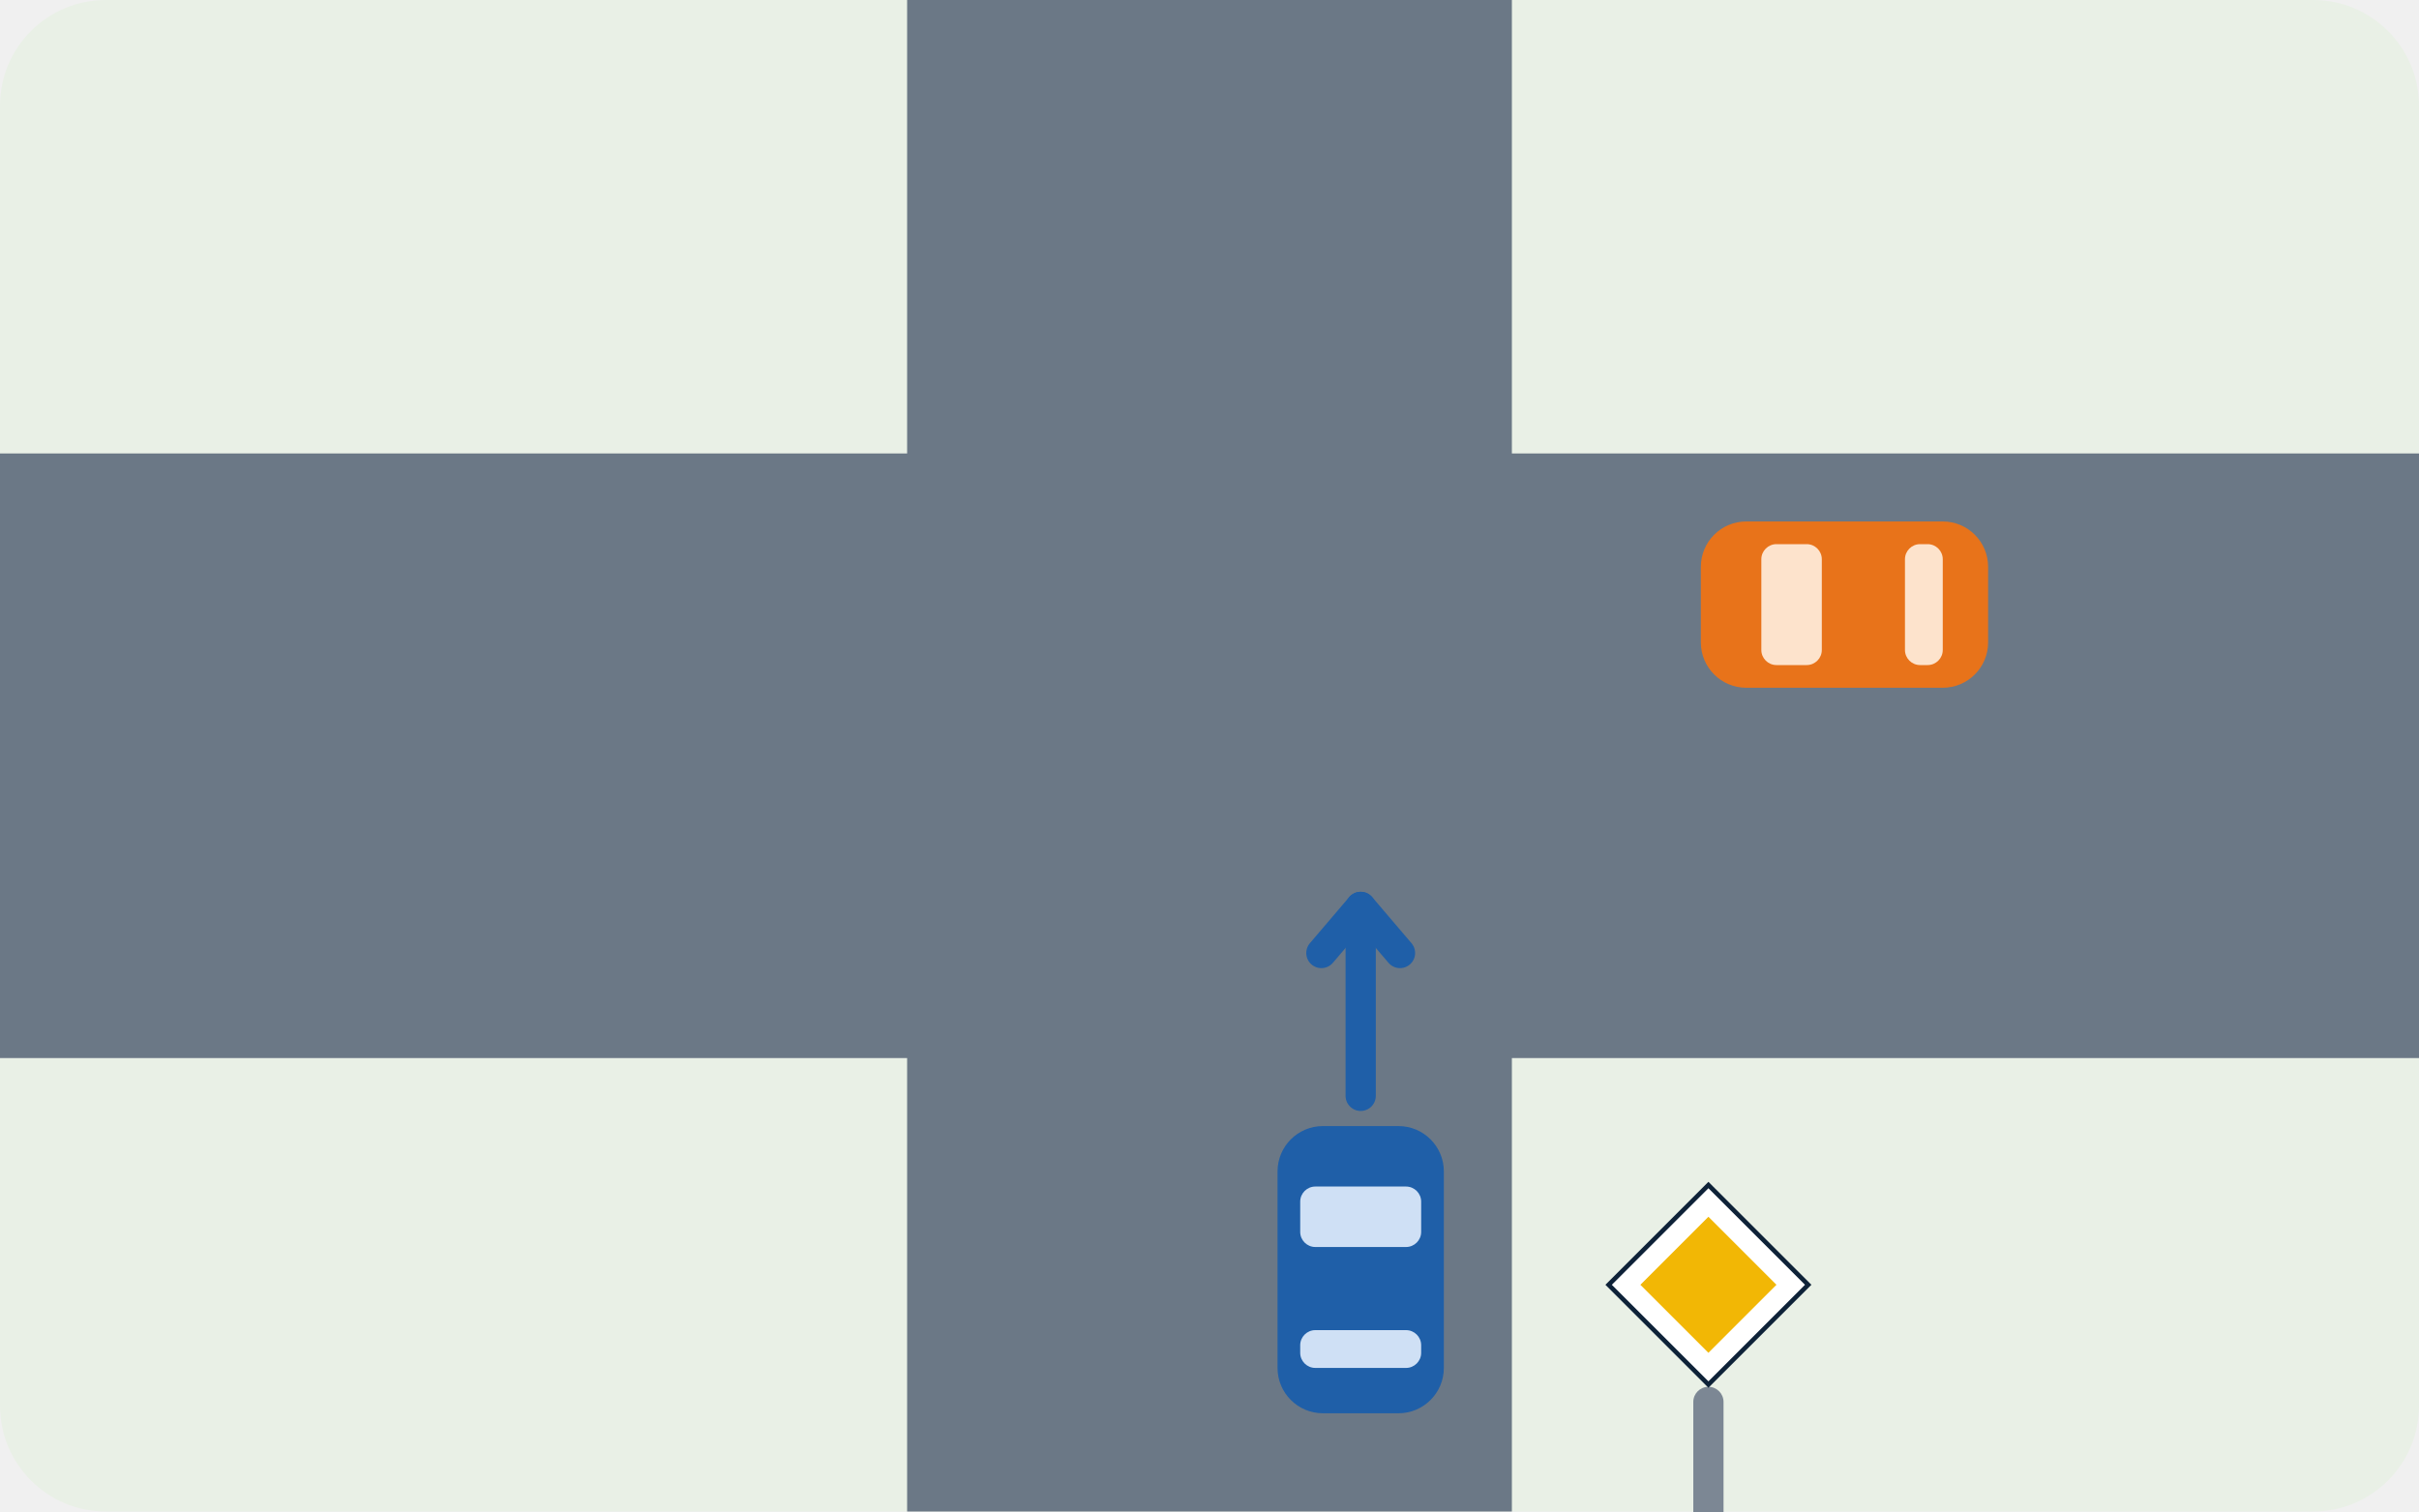
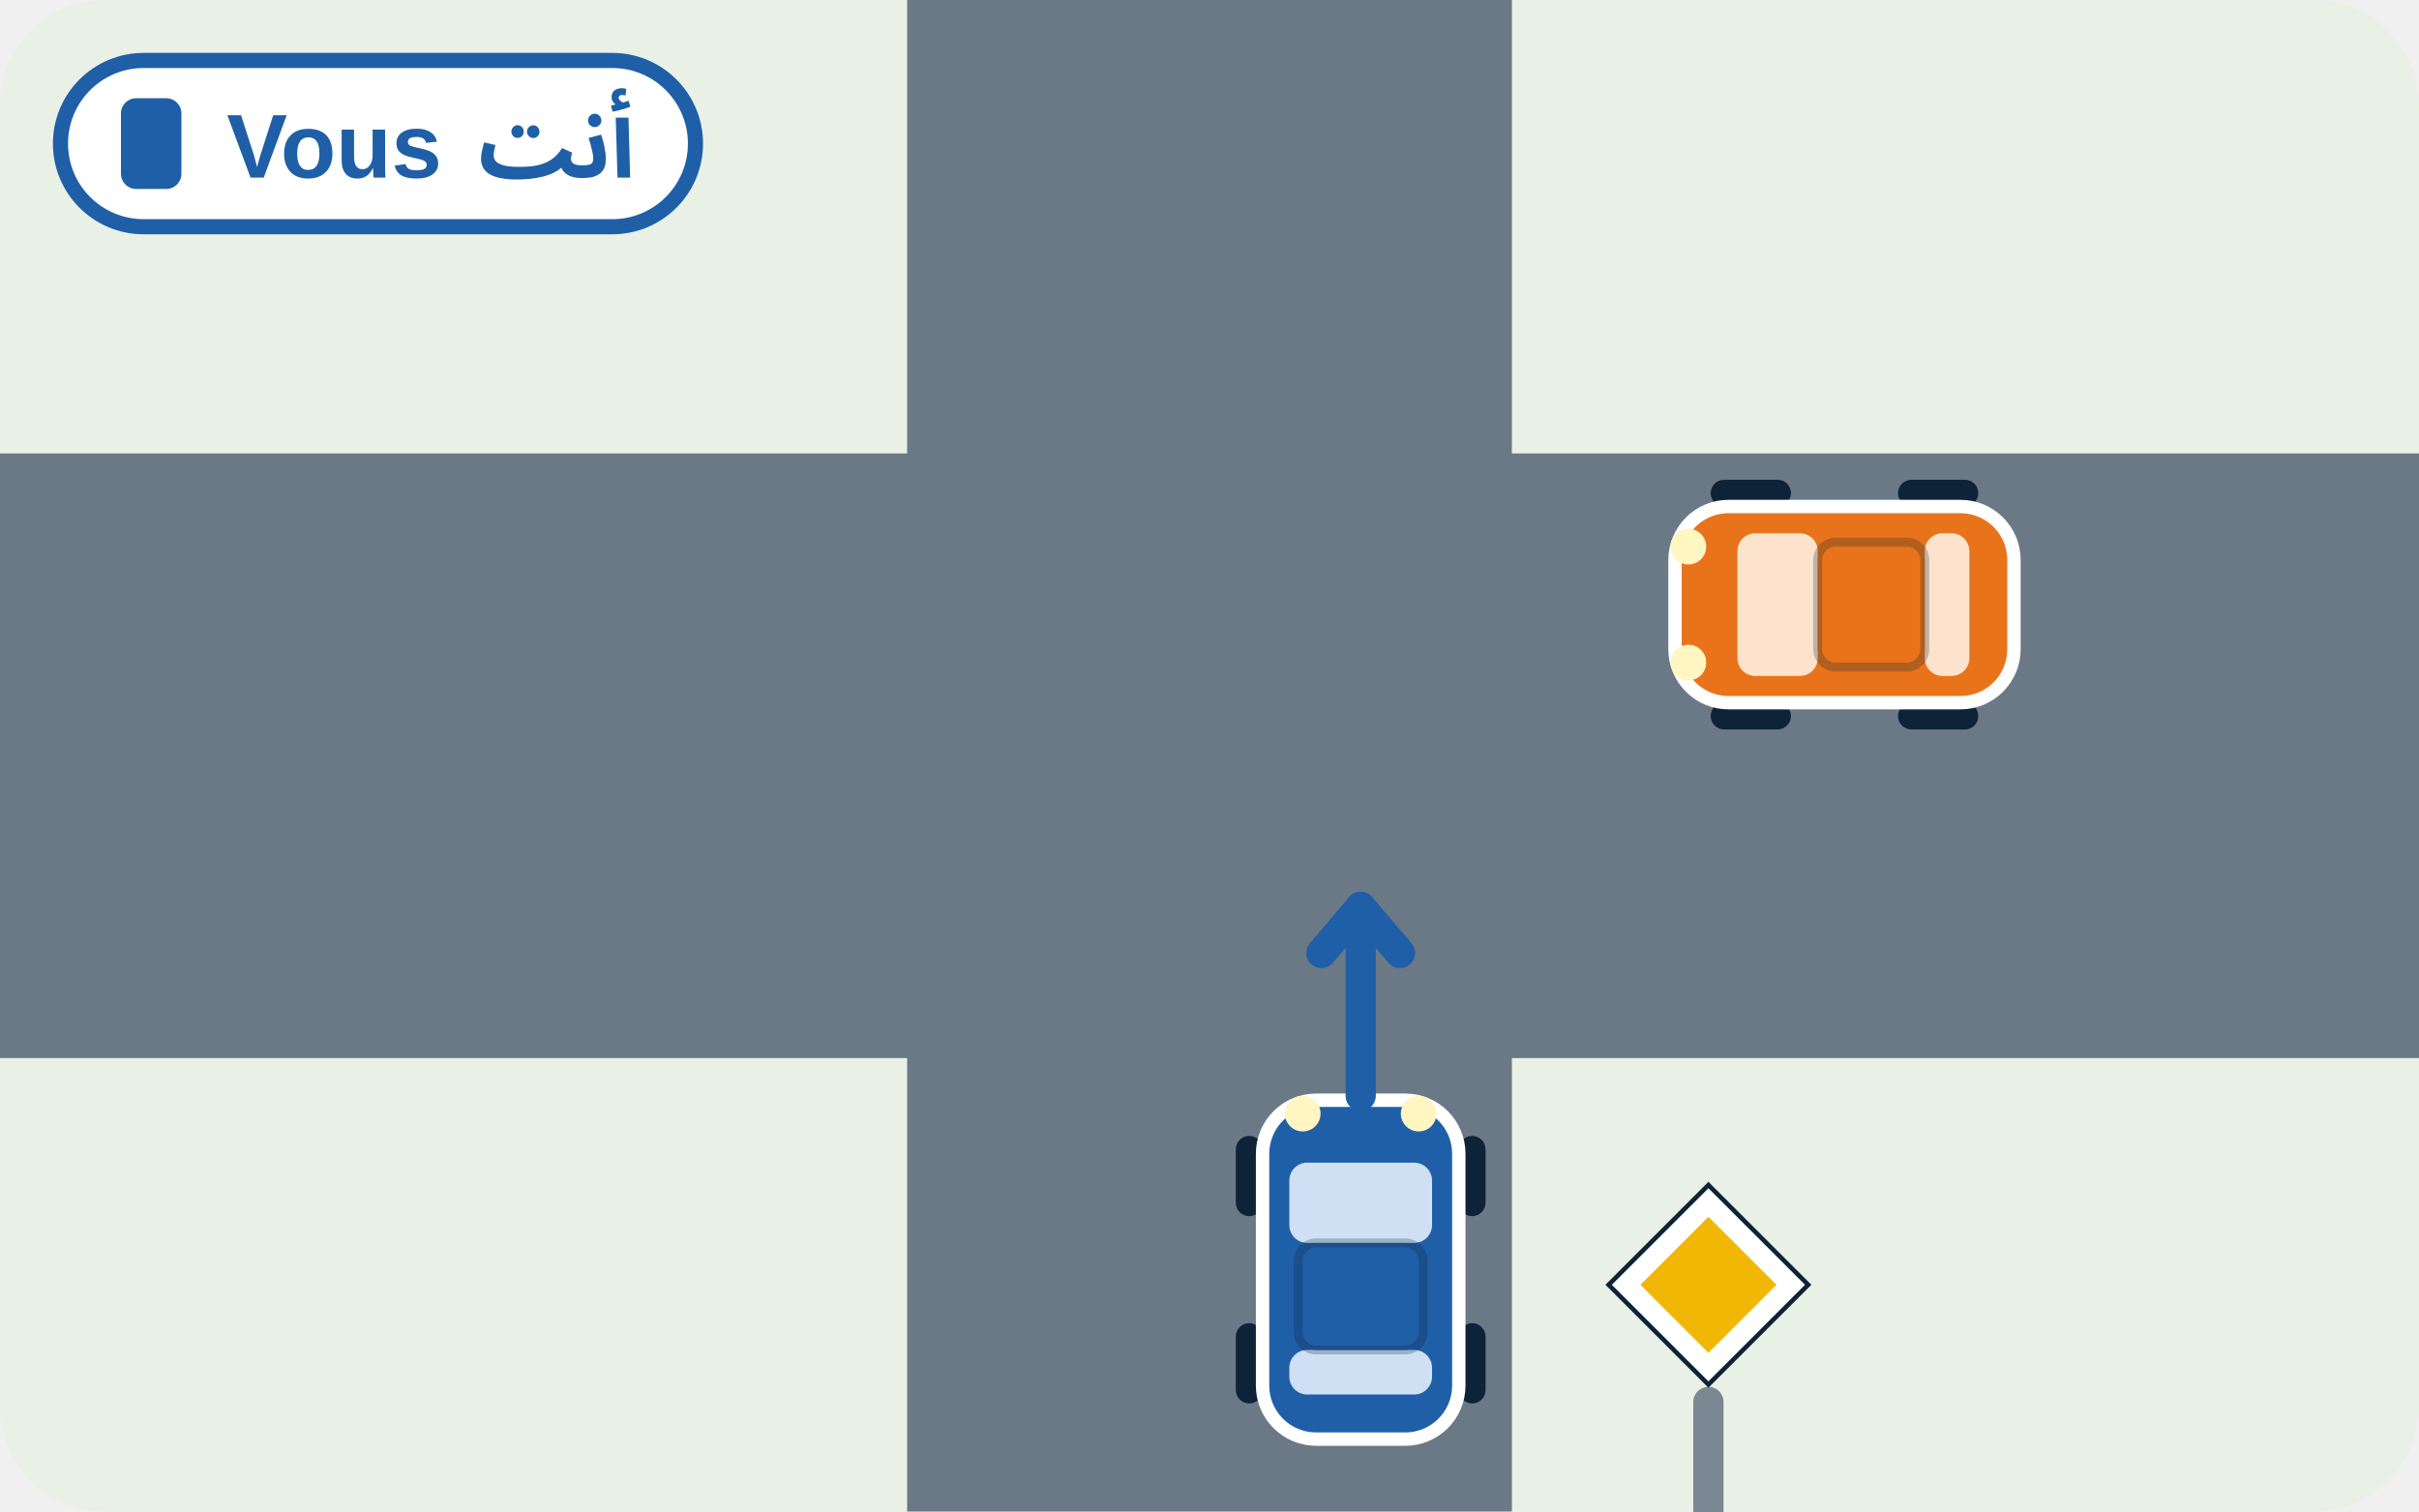
<svg xmlns="http://www.w3.org/2000/svg" viewBox="0 0 320 200">
+   <defs>
+     <g id="v-bleu">
+       <rect x="-14" y="-15" width="3" height="9" rx="1.5" fill="#0E2238" />
+       <rect x="11" y="-15" width="3" height="9" rx="1.5" fill="#0E2238" />
+       <rect x="-14" y="6" width="3" height="9" rx="1.5" fill="#0E2238" />
+       <rect x="11" y="6" width="3" height="9" rx="1.5" fill="#0E2238" />
+       <rect x="-11" y="-19" width="22" height="38" rx="6" fill="#1F5FA8" stroke="#fff" stroke-width="1.5" />
+       <rect x="-8" y="-12" width="16" height="9" rx="2" fill="#CFE0F5" />
+       <rect x="-8" y="9" width="16" height="5" rx="2" fill="#CFE0F5" />
+       <rect x="-7" y="-3" width="14" height="12" rx="2" fill="#1F5FA8" stroke="#0E2238" stroke-opacity=".25" stroke-width="1" />
+       <circle cx="-6.5" cy="-17.5" r="2" fill="#FFF6C2" />
+       <circle cx="6.5" cy="-17.5" r="2" fill="#FFF6C2" />
+     </g>
+     <g id="v-orange">
+       <rect x="-14" y="-15" width="3" height="9" rx="1.5" fill="#0E2238" />
+       <rect x="11" y="-15" width="3" height="9" rx="1.5" fill="#0E2238" />
+       <rect x="-14" y="6" width="3" height="9" rx="1.5" fill="#0E2238" />
+       <rect x="11" y="6" width="3" height="9" rx="1.5" fill="#0E2238" />
+       <rect x="-11" y="-19" width="22" height="38" rx="6" fill="#E8731A" stroke="#fff" stroke-width="1.5" />
+       <rect x="-8" y="-12" width="16" height="9" rx="2" fill="#FDE3CC" />
+       <rect x="-8" y="9" width="16" height="5" rx="2" fill="#FDE3CC" />
+       <rect x="-7" y="-3" width="14" height="12" rx="2" fill="#E8731A" stroke="#0E2238" stroke-opacity=".25" stroke-width="1" />
+       <circle cx="-6.5" cy="-17.5" r="2" fill="#FFF6C2" />
+       <circle cx="6.5" cy="-17.5" r="2" fill="#FFF6C2" />
+     </g>
+   </defs>
  <rect width="320" height="200" rx="14" fill="#E9F0E6" />
  <path d="M120 0h80v60h120v80H200v60h-80v-60H0V60h120z" fill="#6B7886" />
  <rect x="224" y="183.5" width="4" height="22.5" rx="2" fill="#7C8794" />
  <svg x="211" y="155" width="30" height="30" viewBox="0 0 100 100">
    <path d="M50 6l44 44-44 44L6 50z" fill="#fff" stroke="#0E2238" stroke-width="2" />
    <path d="M50 20l30 30-30 30-30-30z" fill="#F2B705" />
  </svg>
-   <g transform="translate(180 168) rotate(0)">
-     <rect x="-11" y="-19" width="22" height="38" rx="6" fill="#1F5FA8" />
-     <rect x="-8" y="-11" width="16" height="8" rx="2" fill="#CFE0F5" />
-     <rect x="-8" y="8" width="16" height="5" rx="2" fill="#CFE0F5" />
-   </g>
-   <g transform="translate(244 80) rotate(-90)">
-     <rect x="-11" y="-19" width="22" height="38" rx="6" fill="#E8731A" />
-     <rect x="-8" y="-11" width="16" height="8" rx="2" fill="#FDE3CC" />
-     <rect x="-8" y="8" width="16" height="5" rx="2" fill="#FDE3CC" />
-   </g>
+   <use href="#v-bleu" transform="translate(180 168) rotate(0) scale(1.18)" />
+   <use href="#v-orange" transform="translate(244 80) rotate(-90) scale(1.18)" />
  <path d="M180 145L180 120" stroke="#1F5FA8" stroke-width="4" fill="none" stroke-linecap="round" stroke-linejoin="round" />
  <path d="M185.2 126.1L180 120L174.8 126.1" stroke="#1F5FA8" stroke-width="4" fill="none" stroke-linecap="round" stroke-linejoin="round" />
+   <rect x="8" y="8" width="84" height="22" rx="11" fill="#fff" stroke="#1F5FA8" stroke-width="2" />
+   <rect x="16" y="13" width="8" height="12" rx="2" fill="#1F5FA8" />
+   <text x="30" y="23.5" font-family="Arial,Helvetica,sans-serif" font-weight="700" font-size="12" fill="#1F5FA8">Vous</text>
+   <text x="84" y="23.5" text-anchor="start" font-family="Tahoma,'Noto Sans Arabic','Noto Kufi Arabic','Geeza Pro',Arial,sans-serif" direction="rtl" font-weight="700" font-size="12" fill="#1F5FA8">أنت</text>
</svg>
